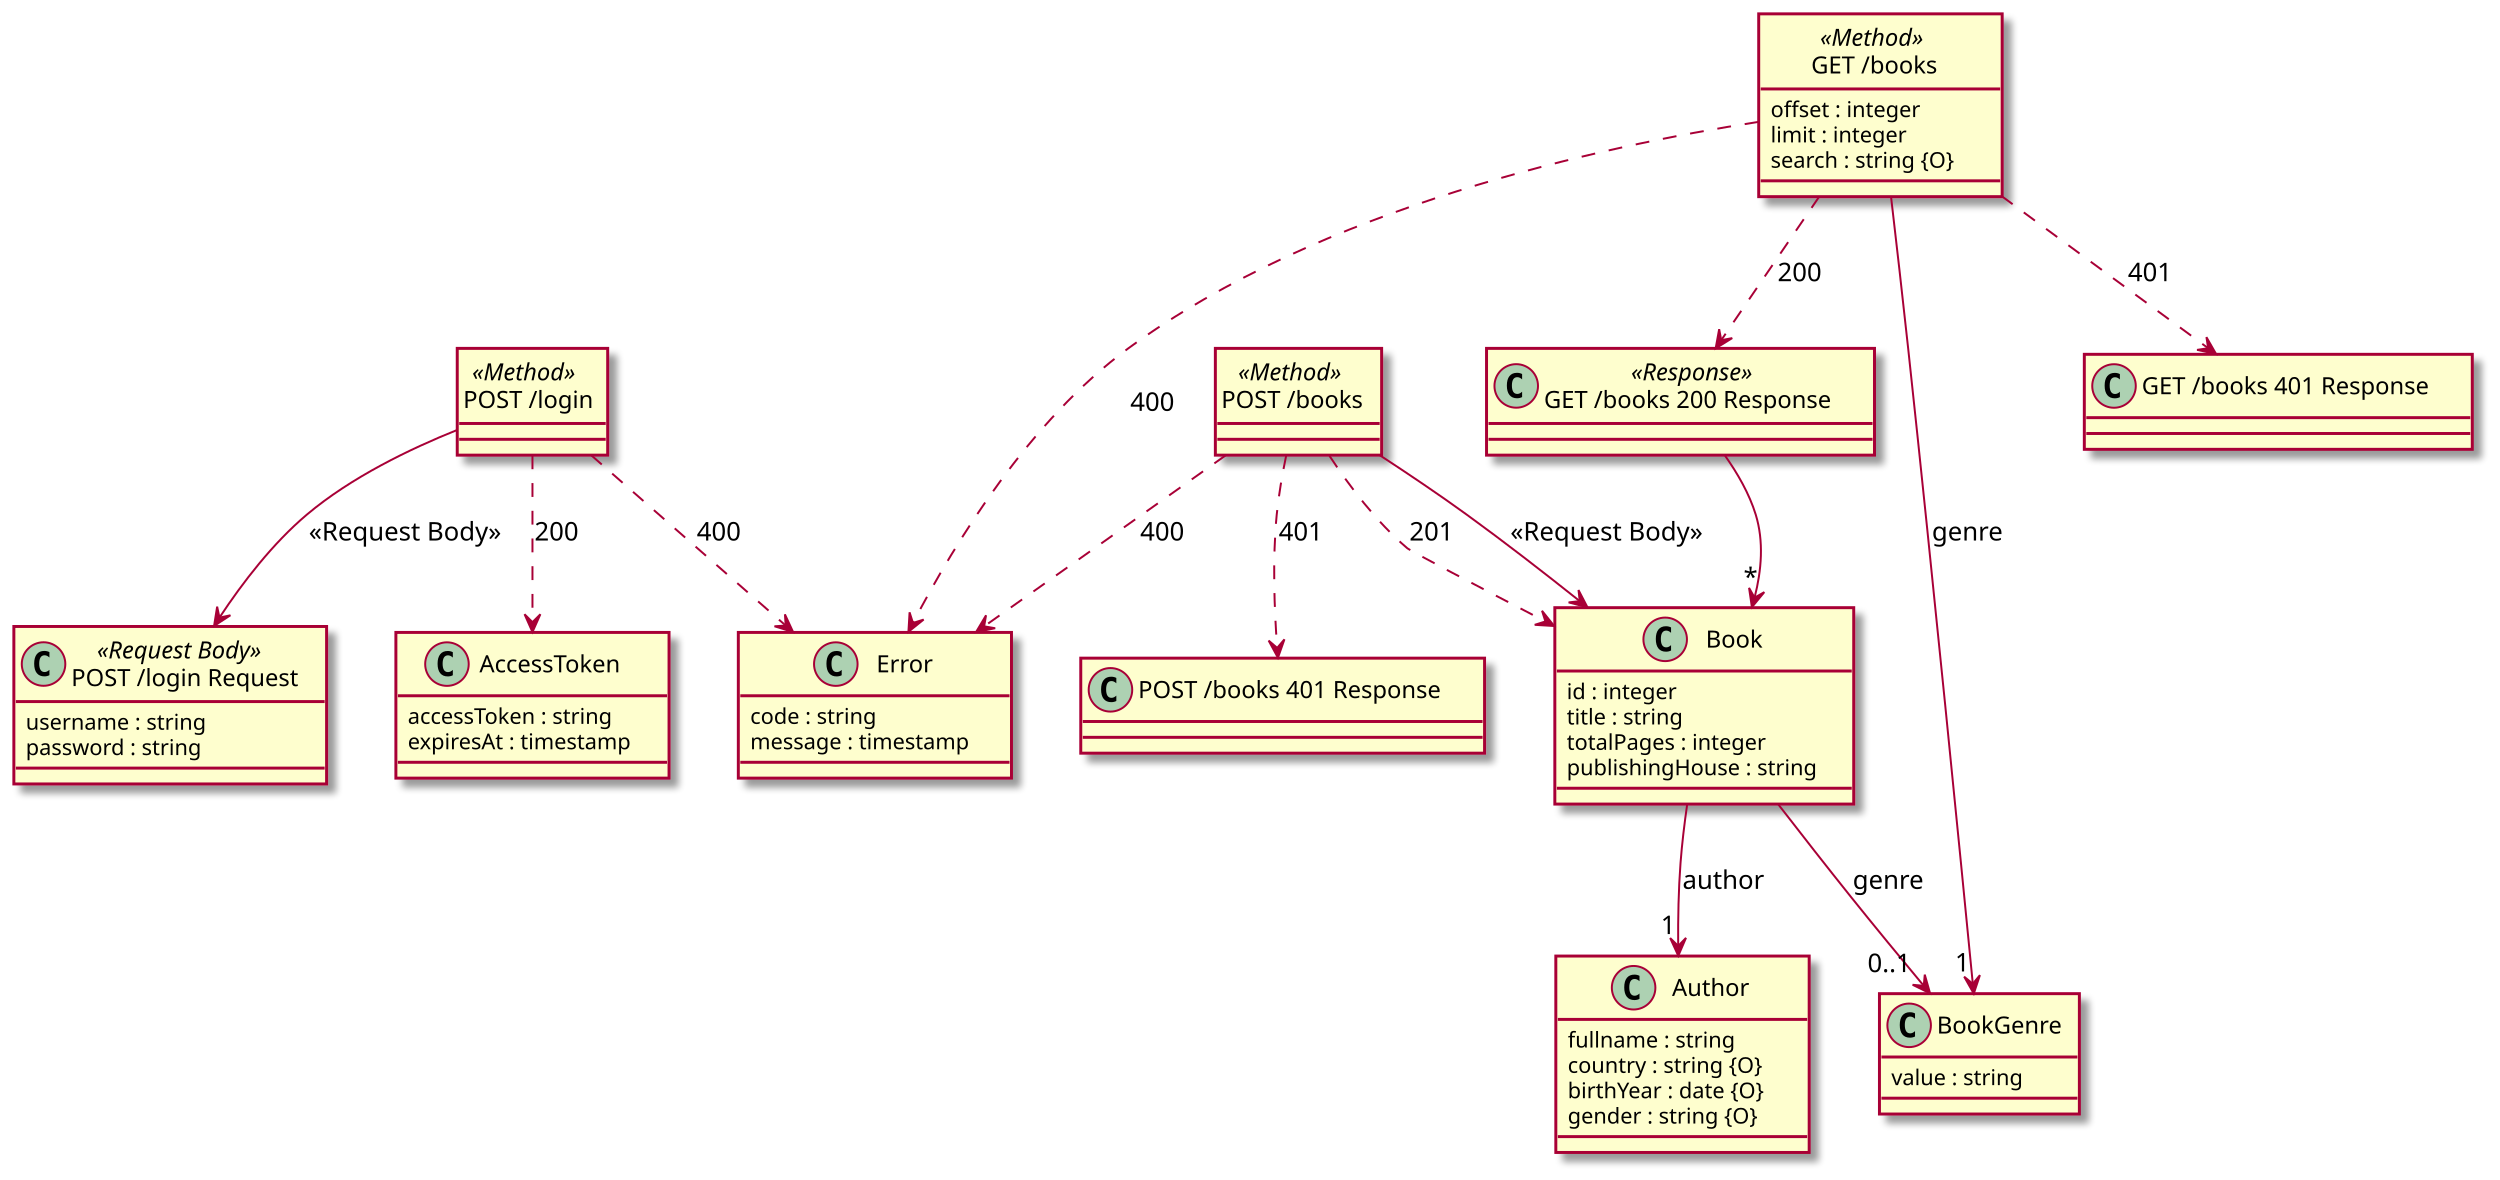
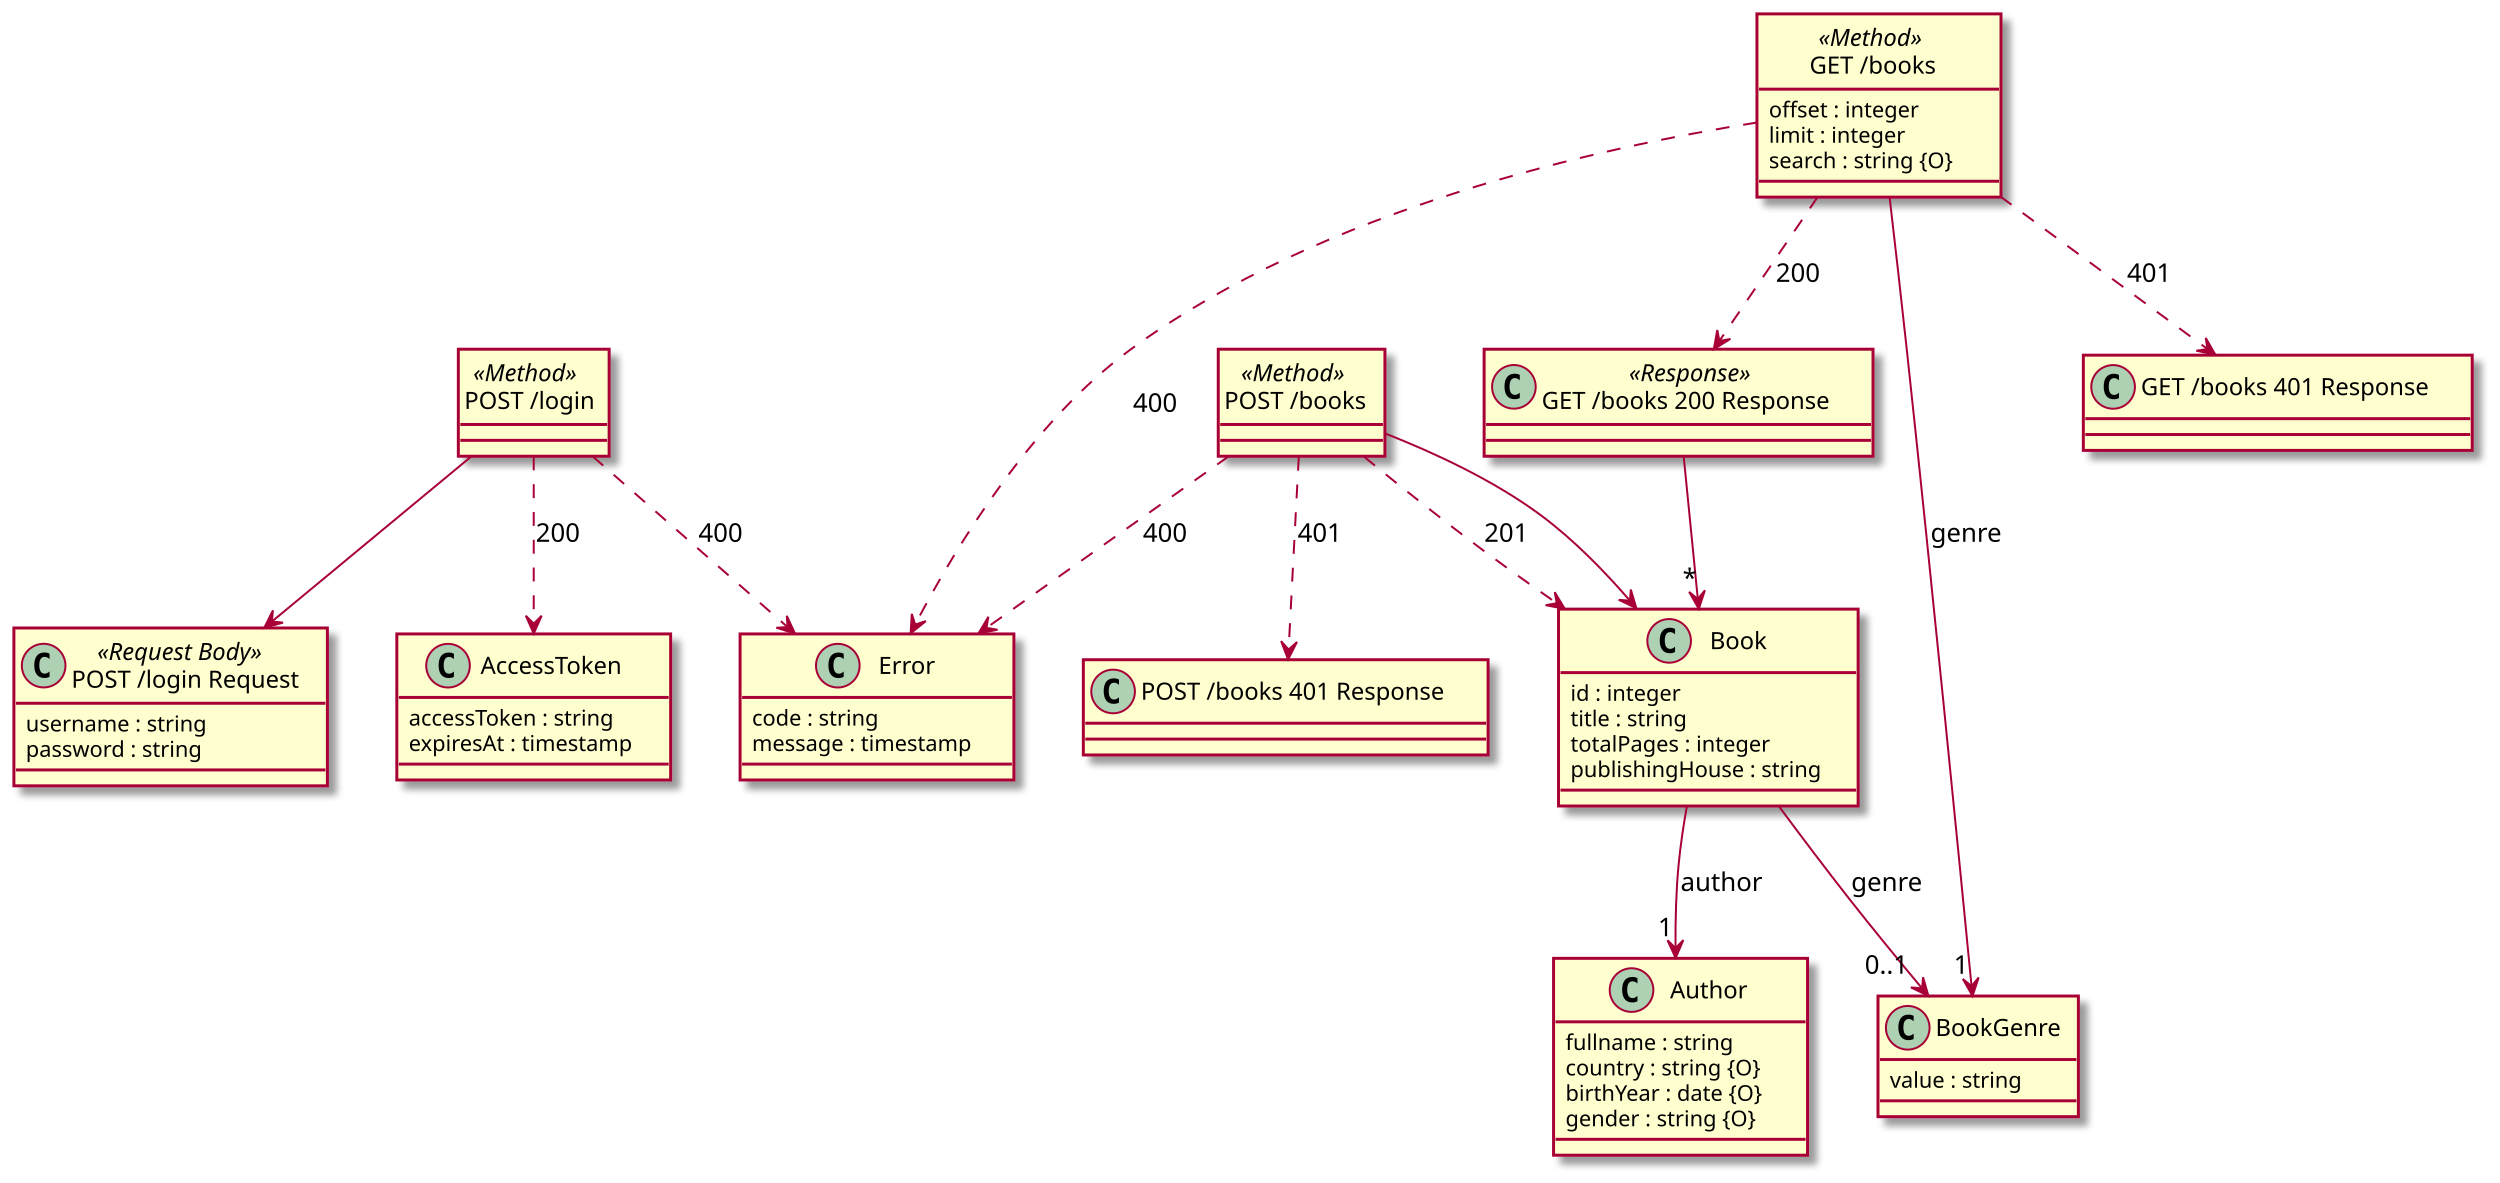
- <svg xmlns="http://www.w3.org/2000/svg" contentScriptType="application/ecmascript" contentStyleType="text/css" height="596px" preserveAspectRatio="none" style="width:1263px;height:596px;" version="1.1" viewBox="0 0 1263 596" width="1263px" zoomAndPan="magnify">
+ <svg xmlns="http://www.w3.org/2000/svg" contentScriptType="application/ecmascript" contentStyleType="text/css" height="596px" preserveAspectRatio="none" style="width:1260px;height:596px;" version="1.1" viewBox="0 0 1260 596" width="1260px" zoomAndPan="magnify">
  <defs>
-     <filter height="300%" id="f1q7yj59tiobfk" width="300%" x="-1" y="-1">
+     <filter height="300%" id="ftw6ays16oksc" width="300%" x="-1" y="-1">
      <feGaussianBlur result="blurOut" stdDeviation="2.0" />
      <feColorMatrix in="blurOut" result="blurOut2" type="matrix" values="0 0 0 0 0 0 0 0 0 0 0 0 0 0 0 0 0 0 .4 0" />
      <feOffset dx="4.0" dy="4.0" in="blurOut2" result="blurOut3" />
      <feBlend in="SourceGraphic" in2="blurOut3" mode="normal" />
    </filter>
  </defs>
  <g>
-     <rect codeLine="3" fill="#FEFECE" filter="url(#f1q7yj59tiobfk)" height="73.609" id="AccessToken" style="stroke:#A80036;stroke-width:1.5;" width="138" x="200" y="319.5" />
+     <rect codeLine="3" fill="#FEFECE" filter="url(#ftw6ays16oksc)" height="73.609" id="AccessToken" style="stroke:#A80036;stroke-width:1.5;" width="138" x="200" y="319.5" />
    <ellipse cx="225.8" cy="335.5" fill="#ADD1B2" rx="11" ry="11" style="stroke:#A80036;stroke-width:1.0;" />
    <path d="M228.769,341.141 Q228.191,341.438 227.55,341.586 Q226.909,341.734 226.206,341.734 Q223.706,341.734 222.386,340.086 Q221.066,338.438 221.066,335.312 Q221.066,332.188 222.386,330.531 Q223.706,328.875 226.206,328.875 Q226.909,328.875 227.558,329.031 Q228.206,329.188 228.769,329.484 L228.769,332.203 Q228.144,331.625 227.55,331.352 Q226.956,331.078 226.331,331.078 Q224.988,331.078 224.3,332.148 Q223.613,333.219 223.613,335.312 Q223.613,337.406 224.3,338.477 Q224.988,339.547 226.331,339.547 Q226.956,339.547 227.55,339.273 Q228.144,339 228.769,338.422 L228.769,341.141 Z " fill="#000000" />
    <text fill="#000000" font-family="sans-serif" font-size="12" lengthAdjust="spacing" textLength="82" x="242.2" y="339.654">AccessToken</text>
    <line style="stroke:#A80036;stroke-width:1.5;" x1="201" x2="337" y1="351.5" y2="351.5" />
    <text fill="#000000" font-family="sans-serif" font-size="11" lengthAdjust="spacing" textLength="119" x="206" y="365.71">accessToken : string</text>
    <text fill="#000000" font-family="sans-serif" font-size="11" lengthAdjust="spacing" textLength="126" x="206" y="378.515">expiresAt : timestamp</text>
    <line style="stroke:#A80036;stroke-width:1.5;" x1="201" x2="337" y1="385.109" y2="385.109" />
-     <rect codeLine="8" fill="#FEFECE" filter="url(#f1q7yj59tiobfk)" height="73.609" id="Error" style="stroke:#A80036;stroke-width:1.5;" width="138" x="373" y="319.5" />
+     <rect codeLine="8" fill="#FEFECE" filter="url(#ftw6ays16oksc)" height="73.609" id="Error" style="stroke:#A80036;stroke-width:1.5;" width="138" x="373" y="319.5" />
    <ellipse cx="422.25" cy="335.5" fill="#ADD1B2" rx="11" ry="11" style="stroke:#A80036;stroke-width:1.0;" />
    <path d="M425.219,341.141 Q424.641,341.438 424,341.586 Q423.359,341.734 422.656,341.734 Q420.156,341.734 418.836,340.086 Q417.516,338.438 417.516,335.312 Q417.516,332.188 418.836,330.531 Q420.156,328.875 422.656,328.875 Q423.359,328.875 424.008,329.031 Q424.656,329.188 425.219,329.484 L425.219,332.203 Q424.594,331.625 424,331.352 Q423.406,331.078 422.781,331.078 Q421.438,331.078 420.75,332.148 Q420.062,333.219 420.062,335.312 Q420.062,337.406 420.75,338.477 Q421.438,339.547 422.781,339.547 Q423.406,339.547 424,339.273 Q424.594,339 425.219,338.422 L425.219,341.141 Z " fill="#000000" />
    <text fill="#000000" font-family="sans-serif" font-size="12" lengthAdjust="spacing" textLength="31" x="442.75" y="339.654">Error</text>
    <line style="stroke:#A80036;stroke-width:1.5;" x1="374" x2="510" y1="351.5" y2="351.5" />
    <text fill="#000000" font-family="sans-serif" font-size="11" lengthAdjust="spacing" textLength="72" x="379" y="365.71">code : string</text>
    <text fill="#000000" font-family="sans-serif" font-size="11" lengthAdjust="spacing" textLength="126" x="379" y="378.515">message : timestamp</text>
    <line style="stroke:#A80036;stroke-width:1.5;" x1="374" x2="510" y1="385.109" y2="385.109" />
-     <rect codeLine="13" fill="#FEFECE" filter="url(#f1q7yj59tiobfk)" height="99.219" id="Author" style="stroke:#A80036;stroke-width:1.5;" width="128" x="786" y="483" />
-     <ellipse cx="825.3" cy="499" fill="#ADD1B2" rx="11" ry="11" style="stroke:#A80036;stroke-width:1.0;" />
-     <path d="M828.269,504.641 Q827.691,504.938 827.05,505.086 Q826.409,505.234 825.706,505.234 Q823.206,505.234 821.886,503.586 Q820.566,501.938 820.566,498.812 Q820.566,495.688 821.886,494.031 Q823.206,492.375 825.706,492.375 Q826.409,492.375 827.058,492.531 Q827.706,492.688 828.269,492.984 L828.269,495.703 Q827.644,495.125 827.05,494.852 Q826.456,494.578 825.831,494.578 Q824.487,494.578 823.8,495.648 Q823.112,496.719 823.112,498.812 Q823.112,500.906 823.8,501.977 Q824.487,503.047 825.831,503.047 Q826.456,503.047 827.05,502.773 Q827.644,502.5 828.269,501.922 L828.269,504.641 Z " fill="#000000" />
-     <text fill="#000000" font-family="sans-serif" font-size="12" lengthAdjust="spacing" textLength="42" x="844.7" y="503.154">Author</text>
-     <line style="stroke:#A80036;stroke-width:1.5;" x1="787" x2="913" y1="515" y2="515" />
-     <text fill="#000000" font-family="sans-serif" font-size="11" lengthAdjust="spacing" textLength="94" x="792" y="529.21">fullname : string</text>
-     <text fill="#000000" font-family="sans-serif" font-size="11" lengthAdjust="spacing" textLength="114" x="792" y="542.015">country : string {O}</text>
-     <text fill="#000000" font-family="sans-serif" font-size="11" lengthAdjust="spacing" textLength="116" x="792" y="554.82">birthYear : date {O}</text>
-     <text fill="#000000" font-family="sans-serif" font-size="11" lengthAdjust="spacing" textLength="112" x="792" y="567.625">gender : string {O}</text>
-     <line style="stroke:#A80036;stroke-width:1.5;" x1="787" x2="913" y1="574.219" y2="574.219" />
-     <rect codeLine="20" fill="#FEFECE" filter="url(#f1q7yj59tiobfk)" height="60.805" id="BookGenre" style="stroke:#A80036;stroke-width:1.5;" width="101" x="949.5" y="502" />
-     <ellipse cx="964.5" cy="518" fill="#ADD1B2" rx="11" ry="11" style="stroke:#A80036;stroke-width:1.0;" />
-     <path d="M967.469,523.641 Q966.891,523.938 966.25,524.086 Q965.609,524.234 964.906,524.234 Q962.406,524.234 961.086,522.586 Q959.766,520.938 959.766,517.812 Q959.766,514.688 961.086,513.031 Q962.406,511.375 964.906,511.375 Q965.609,511.375 966.258,511.531 Q966.906,511.688 967.469,511.984 L967.469,514.703 Q966.844,514.125 966.25,513.852 Q965.656,513.578 965.031,513.578 Q963.688,513.578 963,514.648 Q962.312,515.719 962.312,517.812 Q962.312,519.906 963,520.977 Q963.688,522.047 965.031,522.047 Q965.656,522.047 966.25,521.773 Q966.844,521.5 967.469,520.922 L967.469,523.641 Z " fill="#000000" />
-     <text fill="#000000" font-family="sans-serif" font-size="12" lengthAdjust="spacing" textLength="69" x="978.5" y="522.154">BookGenre</text>
-     <line style="stroke:#A80036;stroke-width:1.5;" x1="950.5" x2="1049.5" y1="534" y2="534" />
-     <text fill="#000000" font-family="sans-serif" font-size="11" lengthAdjust="spacing" textLength="75" x="955.5" y="548.21">value : string</text>
-     <line style="stroke:#A80036;stroke-width:1.5;" x1="950.5" x2="1049.5" y1="554.805" y2="554.805" />
-     <rect codeLine="24" fill="#FEFECE" filter="url(#f1q7yj59tiobfk)" height="99.219" id="Book" style="stroke:#A80036;stroke-width:1.5;" width="151" x="785.5" y="307" />
+     <rect codeLine="13" fill="#FEFECE" filter="url(#ftw6ays16oksc)" height="99.219" id="Author" style="stroke:#A80036;stroke-width:1.5;" width="128" x="783" y="483" />
+     <ellipse cx="822.3" cy="499" fill="#ADD1B2" rx="11" ry="11" style="stroke:#A80036;stroke-width:1.0;" />
+     <path d="M825.269,504.641 Q824.691,504.938 824.05,505.086 Q823.409,505.234 822.706,505.234 Q820.206,505.234 818.886,503.586 Q817.566,501.938 817.566,498.812 Q817.566,495.688 818.886,494.031 Q820.206,492.375 822.706,492.375 Q823.409,492.375 824.058,492.531 Q824.706,492.688 825.269,492.984 L825.269,495.703 Q824.644,495.125 824.05,494.852 Q823.456,494.578 822.831,494.578 Q821.487,494.578 820.8,495.648 Q820.112,496.719 820.112,498.812 Q820.112,500.906 820.8,501.977 Q821.487,503.047 822.831,503.047 Q823.456,503.047 824.05,502.773 Q824.644,502.5 825.269,501.922 L825.269,504.641 Z " fill="#000000" />
+     <text fill="#000000" font-family="sans-serif" font-size="12" lengthAdjust="spacing" textLength="42" x="841.7" y="503.154">Author</text>
+     <line style="stroke:#A80036;stroke-width:1.5;" x1="784" x2="910" y1="515" y2="515" />
+     <text fill="#000000" font-family="sans-serif" font-size="11" lengthAdjust="spacing" textLength="94" x="789" y="529.21">fullname : string</text>
+     <text fill="#000000" font-family="sans-serif" font-size="11" lengthAdjust="spacing" textLength="114" x="789" y="542.015">country : string {O}</text>
+     <text fill="#000000" font-family="sans-serif" font-size="11" lengthAdjust="spacing" textLength="116" x="789" y="554.82">birthYear : date {O}</text>
+     <text fill="#000000" font-family="sans-serif" font-size="11" lengthAdjust="spacing" textLength="112" x="789" y="567.625">gender : string {O}</text>
+     <line style="stroke:#A80036;stroke-width:1.5;" x1="784" x2="910" y1="574.219" y2="574.219" />
+     <rect codeLine="20" fill="#FEFECE" filter="url(#ftw6ays16oksc)" height="60.805" id="BookGenre" style="stroke:#A80036;stroke-width:1.5;" width="101" x="946.5" y="502" />
+     <ellipse cx="961.5" cy="518" fill="#ADD1B2" rx="11" ry="11" style="stroke:#A80036;stroke-width:1.0;" />
+     <path d="M964.469,523.641 Q963.891,523.938 963.25,524.086 Q962.609,524.234 961.906,524.234 Q959.406,524.234 958.086,522.586 Q956.766,520.938 956.766,517.812 Q956.766,514.688 958.086,513.031 Q959.406,511.375 961.906,511.375 Q962.609,511.375 963.258,511.531 Q963.906,511.688 964.469,511.984 L964.469,514.703 Q963.844,514.125 963.25,513.852 Q962.656,513.578 962.031,513.578 Q960.688,513.578 960,514.648 Q959.312,515.719 959.312,517.812 Q959.312,519.906 960,520.977 Q960.688,522.047 962.031,522.047 Q962.656,522.047 963.25,521.773 Q963.844,521.5 964.469,520.922 L964.469,523.641 Z " fill="#000000" />
+     <text fill="#000000" font-family="sans-serif" font-size="12" lengthAdjust="spacing" textLength="69" x="975.5" y="522.154">BookGenre</text>
+     <line style="stroke:#A80036;stroke-width:1.5;" x1="947.5" x2="1046.5" y1="534" y2="534" />
+     <text fill="#000000" font-family="sans-serif" font-size="11" lengthAdjust="spacing" textLength="75" x="952.5" y="548.21">value : string</text>
+     <line style="stroke:#A80036;stroke-width:1.5;" x1="947.5" x2="1046.5" y1="554.805" y2="554.805" />
+     <rect codeLine="24" fill="#FEFECE" filter="url(#ftw6ays16oksc)" height="99.219" id="Book" style="stroke:#A80036;stroke-width:1.5;" width="151" x="785.5" y="307" />
    <ellipse cx="841.25" cy="323" fill="#ADD1B2" rx="11" ry="11" style="stroke:#A80036;stroke-width:1.0;" />
    <path d="M844.219,328.641 Q843.641,328.938 843,329.086 Q842.359,329.234 841.656,329.234 Q839.156,329.234 837.836,327.586 Q836.516,325.938 836.516,322.812 Q836.516,319.688 837.836,318.031 Q839.156,316.375 841.656,316.375 Q842.359,316.375 843.008,316.531 Q843.656,316.688 844.219,316.984 L844.219,319.703 Q843.594,319.125 843,318.852 Q842.406,318.578 841.781,318.578 Q840.438,318.578 839.75,319.648 Q839.062,320.719 839.062,322.812 Q839.062,324.906 839.75,325.977 Q840.438,327.047 841.781,327.047 Q842.406,327.047 843,326.773 Q843.594,326.5 844.219,325.922 L844.219,328.641 Z " fill="#000000" />
    <text fill="#000000" font-family="sans-serif" font-size="12" lengthAdjust="spacing" textLength="31" x="861.75" y="327.154">Book</text>
    <line style="stroke:#A80036;stroke-width:1.5;" x1="786.5" x2="935.5" y1="339" y2="339" />
    <text fill="#000000" font-family="sans-serif" font-size="11" lengthAdjust="spacing" textLength="62" x="791.5" y="353.21">id : integer</text>
    <text fill="#000000" font-family="sans-serif" font-size="11" lengthAdjust="spacing" textLength="66" x="791.5" y="366.015">title : string</text>
    <text fill="#000000" font-family="sans-serif" font-size="11" lengthAdjust="spacing" textLength="112" x="791.5" y="378.82">totalPages : integer</text>
    <text fill="#000000" font-family="sans-serif" font-size="11" lengthAdjust="spacing" textLength="139" x="791.5" y="391.625">publishingHouse : string</text>
    <line style="stroke:#A80036;stroke-width:1.5;" x1="786.5" x2="935.5" y1="398.219" y2="398.219" />
-     <rect codeLine="36" fill="#FEFECE" filter="url(#f1q7yj59tiobfk)" height="53.938" id="POST /login" style="stroke:#A80036;stroke-width:1.5;" width="76" x="231" y="176" />
+     <rect codeLine="36" fill="#FEFECE" filter="url(#ftw6ays16oksc)" height="53.938" id="POST /login" style="stroke:#A80036;stroke-width:1.5;" width="76" x="231" y="176" />
    <text fill="#000000" font-family="sans-serif" font-size="12" font-style="italic" lengthAdjust="spacing" textLength="61" x="238.5" y="192.139">«Method»</text>
    <text fill="#000000" font-family="sans-serif" font-size="12" lengthAdjust="spacing" textLength="70" x="234" y="206.107">POST /login</text>
    <line style="stroke:#A80036;stroke-width:1.5;" x1="232" x2="306" y1="213.938" y2="213.938" />
    <line style="stroke:#A80036;stroke-width:1.5;" x1="232" x2="306" y1="221.938" y2="221.938" />
-     <rect codeLine="43" fill="#FEFECE" filter="url(#f1q7yj59tiobfk)" height="79.547" id="POST /login Request" style="stroke:#A80036;stroke-width:1.5;" width="158" x="7" y="316.5" />
+     <rect codeLine="43" fill="#FEFECE" filter="url(#ftw6ays16oksc)" height="79.547" id="POST /login Request" style="stroke:#A80036;stroke-width:1.5;" width="158" x="7" y="316.5" />
    <ellipse cx="22" cy="335.469" fill="#ADD1B2" rx="11" ry="11" style="stroke:#A80036;stroke-width:1.0;" />
    <path d="M24.969,341.109 Q24.391,341.406 23.75,341.555 Q23.109,341.703 22.406,341.703 Q19.906,341.703 18.586,340.055 Q17.266,338.406 17.266,335.281 Q17.266,332.156 18.586,330.5 Q19.906,328.844 22.406,328.844 Q23.109,328.844 23.758,329 Q24.406,329.156 24.969,329.453 L24.969,332.172 Q24.344,331.594 23.75,331.32 Q23.156,331.047 22.531,331.047 Q21.188,331.047 20.5,332.117 Q19.812,333.188 19.812,335.281 Q19.812,337.375 20.5,338.445 Q21.188,339.516 22.531,339.516 Q23.156,339.516 23.75,339.242 Q24.344,338.969 24.969,338.391 L24.969,341.109 Z " fill="#000000" />
    <text fill="#000000" font-family="sans-serif" font-size="12" font-style="italic" lengthAdjust="spacing" textLength="100" x="49" y="332.639">«Request Body»</text>
    <text fill="#000000" font-family="sans-serif" font-size="12" lengthAdjust="spacing" textLength="126" x="36" y="346.607">POST /login Request</text>
    <line style="stroke:#A80036;stroke-width:1.5;" x1="8" x2="164" y1="354.438" y2="354.438" />
    <text fill="#000000" font-family="sans-serif" font-size="11" lengthAdjust="spacing" textLength="103" x="13" y="368.648">username : string</text>
    <text fill="#000000" font-family="sans-serif" font-size="11" lengthAdjust="spacing" textLength="101" x="13" y="381.453">password : string</text>
    <line style="stroke:#A80036;stroke-width:1.5;" x1="8" x2="164" y1="388.047" y2="388.047" />
-     <rect codeLine="50" fill="#FEFECE" filter="url(#f1q7yj59tiobfk)" height="92.352" id="GET /books" style="stroke:#A80036;stroke-width:1.5;" width="123" x="888.5" y="7" />
-     <text fill="#000000" font-family="sans-serif" font-size="12" font-style="italic" lengthAdjust="spacing" textLength="61" x="919.5" y="23.139">«Method»</text>
-     <text fill="#000000" font-family="sans-serif" font-size="12" lengthAdjust="spacing" textLength="70" x="915" y="37.107">GET /books</text>
-     <line style="stroke:#A80036;stroke-width:1.5;" x1="889.5" x2="1010.5" y1="44.938" y2="44.938" />
-     <text fill="#000000" font-family="sans-serif" font-size="11" lengthAdjust="spacing" textLength="85" x="894.5" y="59.148">offset : integer</text>
-     <text fill="#000000" font-family="sans-serif" font-size="11" lengthAdjust="spacing" textLength="76" x="894.5" y="71.953">limit : integer</text>
-     <text fill="#000000" font-family="sans-serif" font-size="11" lengthAdjust="spacing" textLength="111" x="894.5" y="84.757">search : string {O}</text>
-     <line style="stroke:#A80036;stroke-width:1.5;" x1="889.5" x2="1010.5" y1="91.352" y2="91.352" />
-     <rect codeLine="56" fill="#FEFECE" filter="url(#f1q7yj59tiobfk)" height="53.938" id="GET /books 200 Response" style="stroke:#A80036;stroke-width:1.5;" width="196" x="751" y="176" />
-     <ellipse cx="766" cy="194.969" fill="#ADD1B2" rx="11" ry="11" style="stroke:#A80036;stroke-width:1.0;" />
-     <path d="M768.969,200.609 Q768.391,200.906 767.75,201.055 Q767.109,201.203 766.406,201.203 Q763.906,201.203 762.586,199.555 Q761.266,197.906 761.266,194.781 Q761.266,191.656 762.586,190 Q763.906,188.344 766.406,188.344 Q767.109,188.344 767.758,188.5 Q768.406,188.656 768.969,188.953 L768.969,191.672 Q768.344,191.094 767.75,190.82 Q767.156,190.547 766.531,190.547 Q765.188,190.547 764.5,191.617 Q763.812,192.688 763.812,194.781 Q763.812,196.875 764.5,197.945 Q765.188,199.016 766.531,199.016 Q767.156,199.016 767.75,198.742 Q768.344,198.469 768.969,197.891 L768.969,200.609 Z " fill="#000000" />
-     <text fill="#000000" font-family="sans-serif" font-size="12" font-style="italic" lengthAdjust="spacing" textLength="76" x="824" y="192.139">«Response»</text>
-     <text fill="#000000" font-family="sans-serif" font-size="12" lengthAdjust="spacing" textLength="164" x="780" y="206.107">GET /books 200 Response</text>
-     <line style="stroke:#A80036;stroke-width:1.5;" x1="752" x2="946" y1="213.938" y2="213.938" />
-     <line style="stroke:#A80036;stroke-width:1.5;" x1="752" x2="946" y1="221.938" y2="221.938" />
-     <rect codeLine="62" fill="#FEFECE" filter="url(#f1q7yj59tiobfk)" height="48" id="GET /books 401 Response" style="stroke:#A80036;stroke-width:1.5;" width="196" x="1053" y="179" />
-     <ellipse cx="1068" cy="195" fill="#ADD1B2" rx="11" ry="11" style="stroke:#A80036;stroke-width:1.0;" />
-     <path d="M1070.969,200.641 Q1070.391,200.938 1069.75,201.086 Q1069.109,201.234 1068.406,201.234 Q1065.906,201.234 1064.586,199.586 Q1063.266,197.938 1063.266,194.812 Q1063.266,191.688 1064.586,190.031 Q1065.906,188.375 1068.406,188.375 Q1069.109,188.375 1069.758,188.531 Q1070.406,188.688 1070.969,188.984 L1070.969,191.703 Q1070.344,191.125 1069.75,190.852 Q1069.156,190.578 1068.531,190.578 Q1067.188,190.578 1066.5,191.648 Q1065.812,192.719 1065.812,194.812 Q1065.812,196.906 1066.5,197.977 Q1067.188,199.047 1068.531,199.047 Q1069.156,199.047 1069.75,198.773 Q1070.344,198.5 1070.969,197.922 L1070.969,200.641 Z " fill="#000000" />
-     <text fill="#000000" font-family="sans-serif" font-size="12" lengthAdjust="spacing" textLength="164" x="1082" y="199.154">GET /books 401 Response</text>
-     <line style="stroke:#A80036;stroke-width:1.5;" x1="1054" x2="1248" y1="211" y2="211" />
-     <line style="stroke:#A80036;stroke-width:1.5;" x1="1054" x2="1248" y1="219" y2="219" />
-     <rect codeLine="68" fill="#FEFECE" filter="url(#f1q7yj59tiobfk)" height="53.938" id="POST /books" style="stroke:#A80036;stroke-width:1.5;" width="84" x="614" y="176" />
+     <rect codeLine="50" fill="#FEFECE" filter="url(#ftw6ays16oksc)" height="92.352" id="GET /books" style="stroke:#A80036;stroke-width:1.5;" width="123" x="885.5" y="7" />
+     <text fill="#000000" font-family="sans-serif" font-size="12" font-style="italic" lengthAdjust="spacing" textLength="61" x="916.5" y="23.139">«Method»</text>
+     <text fill="#000000" font-family="sans-serif" font-size="12" lengthAdjust="spacing" textLength="70" x="912" y="37.107">GET /books</text>
+     <line style="stroke:#A80036;stroke-width:1.5;" x1="886.5" x2="1007.5" y1="44.938" y2="44.938" />
+     <text fill="#000000" font-family="sans-serif" font-size="11" lengthAdjust="spacing" textLength="85" x="891.5" y="59.148">offset : integer</text>
+     <text fill="#000000" font-family="sans-serif" font-size="11" lengthAdjust="spacing" textLength="76" x="891.5" y="71.953">limit : integer</text>
+     <text fill="#000000" font-family="sans-serif" font-size="11" lengthAdjust="spacing" textLength="111" x="891.5" y="84.757">search : string {O}</text>
+     <line style="stroke:#A80036;stroke-width:1.5;" x1="886.5" x2="1007.5" y1="91.352" y2="91.352" />
+     <rect codeLine="56" fill="#FEFECE" filter="url(#ftw6ays16oksc)" height="53.938" id="GET /books 200 Response" style="stroke:#A80036;stroke-width:1.5;" width="196" x="748" y="176" />
+     <ellipse cx="763" cy="194.969" fill="#ADD1B2" rx="11" ry="11" style="stroke:#A80036;stroke-width:1.0;" />
+     <path d="M765.969,200.609 Q765.391,200.906 764.75,201.055 Q764.109,201.203 763.406,201.203 Q760.906,201.203 759.586,199.555 Q758.266,197.906 758.266,194.781 Q758.266,191.656 759.586,190 Q760.906,188.344 763.406,188.344 Q764.109,188.344 764.758,188.5 Q765.406,188.656 765.969,188.953 L765.969,191.672 Q765.344,191.094 764.75,190.82 Q764.156,190.547 763.531,190.547 Q762.188,190.547 761.5,191.617 Q760.812,192.688 760.812,194.781 Q760.812,196.875 761.5,197.945 Q762.188,199.016 763.531,199.016 Q764.156,199.016 764.75,198.742 Q765.344,198.469 765.969,197.891 L765.969,200.609 Z " fill="#000000" />
+     <text fill="#000000" font-family="sans-serif" font-size="12" font-style="italic" lengthAdjust="spacing" textLength="76" x="821" y="192.139">«Response»</text>
+     <text fill="#000000" font-family="sans-serif" font-size="12" lengthAdjust="spacing" textLength="164" x="777" y="206.107">GET /books 200 Response</text>
+     <line style="stroke:#A80036;stroke-width:1.5;" x1="749" x2="943" y1="213.938" y2="213.938" />
+     <line style="stroke:#A80036;stroke-width:1.5;" x1="749" x2="943" y1="221.938" y2="221.938" />
+     <rect codeLine="62" fill="#FEFECE" filter="url(#ftw6ays16oksc)" height="48" id="GET /books 401 Response" style="stroke:#A80036;stroke-width:1.5;" width="196" x="1050" y="179" />
+     <ellipse cx="1065" cy="195" fill="#ADD1B2" rx="11" ry="11" style="stroke:#A80036;stroke-width:1.0;" />
+     <path d="M1067.969,200.641 Q1067.391,200.938 1066.75,201.086 Q1066.109,201.234 1065.406,201.234 Q1062.906,201.234 1061.586,199.586 Q1060.266,197.938 1060.266,194.812 Q1060.266,191.688 1061.586,190.031 Q1062.906,188.375 1065.406,188.375 Q1066.109,188.375 1066.758,188.531 Q1067.406,188.688 1067.969,188.984 L1067.969,191.703 Q1067.344,191.125 1066.75,190.852 Q1066.156,190.578 1065.531,190.578 Q1064.188,190.578 1063.5,191.648 Q1062.812,192.719 1062.812,194.812 Q1062.812,196.906 1063.5,197.977 Q1064.188,199.047 1065.531,199.047 Q1066.156,199.047 1066.75,198.773 Q1067.344,198.5 1067.969,197.922 L1067.969,200.641 Z " fill="#000000" />
+     <text fill="#000000" font-family="sans-serif" font-size="12" lengthAdjust="spacing" textLength="164" x="1079" y="199.154">GET /books 401 Response</text>
+     <line style="stroke:#A80036;stroke-width:1.5;" x1="1051" x2="1245" y1="211" y2="211" />
+     <line style="stroke:#A80036;stroke-width:1.5;" x1="1051" x2="1245" y1="219" y2="219" />
+     <rect codeLine="68" fill="#FEFECE" filter="url(#ftw6ays16oksc)" height="53.938" id="POST /books" style="stroke:#A80036;stroke-width:1.5;" width="84" x="614" y="176" />
    <text fill="#000000" font-family="sans-serif" font-size="12" font-style="italic" lengthAdjust="spacing" textLength="61" x="625.5" y="192.139">«Method»</text>
    <text fill="#000000" font-family="sans-serif" font-size="12" lengthAdjust="spacing" textLength="78" x="617" y="206.107">POST /books</text>
    <line style="stroke:#A80036;stroke-width:1.5;" x1="615" x2="697" y1="213.938" y2="213.938" />
    <line style="stroke:#A80036;stroke-width:1.5;" x1="615" x2="697" y1="221.938" y2="221.938" />
-     <rect codeLine="74" fill="#FEFECE" filter="url(#f1q7yj59tiobfk)" height="48" id="POST /books 401 Response" style="stroke:#A80036;stroke-width:1.5;" width="204" x="546" y="332.5" />
+     <rect codeLine="74" fill="#FEFECE" filter="url(#ftw6ays16oksc)" height="48" id="POST /books 401 Response" style="stroke:#A80036;stroke-width:1.5;" width="204" x="546" y="332.5" />
    <ellipse cx="561" cy="348.5" fill="#ADD1B2" rx="11" ry="11" style="stroke:#A80036;stroke-width:1.0;" />
    <path d="M563.969,354.141 Q563.391,354.438 562.75,354.586 Q562.109,354.734 561.406,354.734 Q558.906,354.734 557.586,353.086 Q556.266,351.438 556.266,348.312 Q556.266,345.188 557.586,343.531 Q558.906,341.875 561.406,341.875 Q562.109,341.875 562.758,342.031 Q563.406,342.188 563.969,342.484 L563.969,345.203 Q563.344,344.625 562.75,344.352 Q562.156,344.078 561.531,344.078 Q560.188,344.078 559.5,345.148 Q558.812,346.219 558.812,348.312 Q558.812,350.406 559.5,351.477 Q560.188,352.547 561.531,352.547 Q562.156,352.547 562.75,352.273 Q563.344,352 563.969,351.422 L563.969,354.141 Z " fill="#000000" />
    <text fill="#000000" font-family="sans-serif" font-size="12" lengthAdjust="spacing" textLength="172" x="575" y="352.654">POST /books 401 Response</text>
    <line style="stroke:#A80036;stroke-width:1.5;" x1="547" x2="749" y1="364.5" y2="364.5" />
    <line style="stroke:#A80036;stroke-width:1.5;" x1="547" x2="749" y1="372.5" y2="372.5" />
-     <path codeLine="31" d="M898.344,406.321 C909.985,421.37 922.935,437.94 935,453 C946.83,467.767 960.119,483.895 971.583,497.67 " fill="none" id="Book-to-BookGenre" style="stroke:#A80036;stroke-width:1.0;" />
-     <polygon fill="#A80036" points="975.079,501.865,972.391,492.39,971.878,498.024,966.245,497.512,975.079,501.865" style="stroke:#A80036;stroke-width:1.0;" />
-     <text fill="#000000" font-family="sans-serif" font-size="13" lengthAdjust="spacing" textLength="37" x="936" y="449.067">genre</text>
-     <text fill="#000000" font-family="sans-serif" font-size="13" lengthAdjust="spacing" textLength="24" x="943.464" y="491.101">0..1</text>
-     <path codeLine="33" d="M852.359,406.362 C850.96,416.147 849.731,426.377 849,436 C847.98,449.428 847.707,463.948 847.811,477.516 " fill="none" id="Book-to-Author" style="stroke:#A80036;stroke-width:1.0;" />
-     <polygon fill="#A80036" points="847.872,482.864,851.769,473.819,847.815,477.864,843.769,473.91,847.872,482.864" style="stroke:#A80036;stroke-width:1.0;" />
-     <text fill="#000000" font-family="sans-serif" font-size="13" lengthAdjust="spacing" textLength="42" x="850" y="449.067">author</text>
-     <text fill="#000000" font-family="sans-serif" font-size="13" lengthAdjust="spacing" textLength="8" x="839.01" y="471.89">1</text>
+     <path codeLine="31" d="M896.633,406.455 C907.795,421.509 920.265,438.048 932,453 C943.682,467.884 956.947,484.031 968.433,497.789 " fill="none" id="Book-to-BookGenre" style="stroke:#A80036;stroke-width:1.0;" />
+     <polygon fill="#A80036" points="971.937,501.978,969.229,492.508,968.729,498.143,963.094,497.642,971.937,501.978" style="stroke:#A80036;stroke-width:1.0;" />
+     <text fill="#000000" font-family="sans-serif" font-size="13" lengthAdjust="spacing" textLength="37" x="933" y="449.067">genre</text>
+     <text fill="#000000" font-family="sans-serif" font-size="13" lengthAdjust="spacing" textLength="24" x="939.83" y="490.763">0..1</text>
+     <path codeLine="33" d="M850.201,406.289 C848.452,416.08 846.916,426.331 846,436 C844.731,449.407 844.367,463.919 844.463,477.486 " fill="none" id="Book-to-Author" style="stroke:#A80036;stroke-width:1.0;" />
+     <polygon fill="#A80036" points="844.524,482.834,848.418,473.788,844.465,477.834,840.419,473.882,844.524,482.834" style="stroke:#A80036;stroke-width:1.0;" />
+     <text fill="#000000" font-family="sans-serif" font-size="13" lengthAdjust="spacing" textLength="42" x="847" y="449.067">author</text>
+     <text fill="#000000" font-family="sans-serif" font-size="13" lengthAdjust="spacing" textLength="8" x="835.613" y="471.856">1</text>
    <path codeLine="39" d="M269,230.044 C269,253.124 269,287.227 269,314.054 " fill="none" id="POST /login-to-AccessToken" style="stroke:#A80036;stroke-width:1.0;stroke-dasharray:7.0,7.0;" />
    <polygon fill="#A80036" points="269,319.317,273,310.317,269,314.317,265,310.317,269,319.317" style="stroke:#A80036;stroke-width:1.0;" />
    <text fill="#000000" font-family="sans-serif" font-size="13" lengthAdjust="spacing" textLength="24" x="270" y="273.067">200</text>
    <path codeLine="41" d="M298.74,230.044 C325.645,253.605 365.667,288.653 396.575,315.721 " fill="none" id="POST /login-to-Error" style="stroke:#A80036;stroke-width:1.0;stroke-dasharray:7.0,7.0;" />
    <polygon fill="#A80036" points="400.682,319.317,396.547,310.378,396.921,316.023,391.276,316.397,400.682,319.317" style="stroke:#A80036;stroke-width:1.0;" />
    <text fill="#000000" font-family="sans-serif" font-size="13" lengthAdjust="spacing" textLength="24" x="352" y="273.067">400</text>
-     <path codeLine="48" d="M230.861,217.262 C207.309,226.711 177.415,241.087 155,260 C137.85,274.471 122.727,294.076 111.044,311.759 " fill="none" id="POST /login-to-POST /login Request" style="stroke:#A80036;stroke-width:1.0;" />
-     <polygon fill="#A80036" points="108.149,316.209,116.41,310.847,110.876,312.018,109.704,306.484,108.149,316.209" style="stroke:#A80036;stroke-width:1.0;" />
-     <text fill="#000000" font-family="sans-serif" font-size="13" lengthAdjust="spacing" textLength="104" x="156" y="273.067">«Request Body»</text>
-     <path codeLine="59" d="M871.495,230.211 C877.771,239.088 883.756,249.443 887,260 C891.135,273.459 889.96,288.085 886.45,301.753 " fill="none" id="GET /books 200 Response-to-Book" style="stroke:#A80036;stroke-width:1.0;" />
-     <polygon fill="#A80036" points="885.056,306.742,891.331,299.151,886.402,301.926,883.626,296.998,885.056,306.742" style="stroke:#A80036;stroke-width:1.0;" />
-     <text fill="#000000" font-family="sans-serif" font-size="13" lengthAdjust="spacing" textLength="7" x="880.818" y="296.109">*</text>
-     <path codeLine="61" d="M919.148,99.209 C903.117,122.7 883.956,150.778 869.713,171.648 " fill="none" id="GET /books-to-GET /books 200 Response" style="stroke:#A80036;stroke-width:1.0;stroke-dasharray:7.0,7.0;" />
-     <polygon fill="#A80036" points="866.752,175.987,875.129,170.808,869.571,171.857,868.521,166.298,866.752,175.987" style="stroke:#A80036;stroke-width:1.0;" />
-     <text fill="#000000" font-family="sans-serif" font-size="13" lengthAdjust="spacing" textLength="24" x="898" y="142.067">200</text>
-     <path codeLine="64" d="M1011.13,99.008 C1045.25,124.135 1086.57,154.561 1115.42,175.801 " fill="none" id="GET /books-to-GET /books 401 Response" style="stroke:#A80036;stroke-width:1.0;stroke-dasharray:7.0,7.0;" />
-     <polygon fill="#A80036" points="1119.58,178.867,1114.695,170.315,1115.55,175.907,1109.959,176.763,1119.58,178.867" style="stroke:#A80036;stroke-width:1.0;" />
-     <text fill="#000000" font-family="sans-serif" font-size="13" lengthAdjust="spacing" textLength="24" x="1075" y="142.067">401</text>
-     <path codeLine="66" d="M888.321,61.587 C808.318,73.986 667.487,104.772 570,176 C520.405,212.236 482.69,273.578 461.45,314.31 " fill="none" id="GET /books-to-Error" style="stroke:#A80036;stroke-width:1.0;stroke-dasharray:7.0,7.0;" />
-     <polygon fill="#A80036" points="458.941,319.172,466.623,313.009,461.234,314.729,459.514,309.34,458.941,319.172" style="stroke:#A80036;stroke-width:1.0;" />
+     <path codeLine="48" d="M237.541,230.044 C209.947,252.888 169.309,286.531 137.06,313.229 " fill="none" id="POST /login-to-POST /login Request" style="stroke:#A80036;stroke-width:1.0;" />
+     <polygon fill="#A80036" points="133.171,316.449,142.654,313.791,137.022,313.26,137.553,307.628,133.171,316.449" style="stroke:#A80036;stroke-width:1.0;" />
+     <path codeLine="59" d="M848.579,230.044 C850.526,249.711 853.265,277.381 855.677,301.733 " fill="none" id="GET /books 200 Response-to-Book" style="stroke:#A80036;stroke-width:1.0;" />
+     <polygon fill="#A80036" points="856.186,306.875,859.279,297.524,855.693,301.899,851.318,298.313,856.186,306.875" style="stroke:#A80036;stroke-width:1.0;" />
+     <text fill="#000000" font-family="sans-serif" font-size="13" lengthAdjust="spacing" textLength="7" x="848.017" y="295.903">*</text>
+     <path codeLine="61" d="M916.148,99.209 C900.117,122.7 880.956,150.778 866.713,171.648 " fill="none" id="GET /books-to-GET /books 200 Response" style="stroke:#A80036;stroke-width:1.0;stroke-dasharray:7.0,7.0;" />
+     <polygon fill="#A80036" points="863.752,175.987,872.129,170.808,866.571,171.857,865.521,166.298,863.752,175.987" style="stroke:#A80036;stroke-width:1.0;" />
+     <text fill="#000000" font-family="sans-serif" font-size="13" lengthAdjust="spacing" textLength="24" x="895" y="142.067">200</text>
+     <path codeLine="64" d="M1008.13,99.008 C1042.25,124.135 1083.57,154.561 1112.42,175.801 " fill="none" id="GET /books-to-GET /books 401 Response" style="stroke:#A80036;stroke-width:1.0;stroke-dasharray:7.0,7.0;" />
+     <polygon fill="#A80036" points="1116.58,178.867,1111.695,170.315,1112.55,175.907,1106.959,176.763,1116.58,178.867" style="stroke:#A80036;stroke-width:1.0;" />
+     <text fill="#000000" font-family="sans-serif" font-size="13" lengthAdjust="spacing" textLength="24" x="1072" y="142.067">401</text>
+     <path codeLine="66" d="M885.463,61.762 C806.029,74.328 666.569,105.271 570,176 C520.447,212.294 482.722,273.621 461.467,314.334 " fill="none" id="GET /books-to-Error" style="stroke:#A80036;stroke-width:1.0;stroke-dasharray:7.0,7.0;" />
+     <polygon fill="#A80036" points="458.957,319.194,466.642,313.035,461.252,314.752,459.535,309.362,458.957,319.194" style="stroke:#A80036;stroke-width:1.0;" />
    <text fill="#000000" font-family="sans-serif" font-size="13" lengthAdjust="spacing" textLength="24" x="571" y="207.567">400</text>
-     <path codeLine="71" d="M671.654,230.294 C681.548,245.324 695.392,263.756 711,277 C712.682,278.428 745.804,295.795 780.494,313.831 " fill="none" id="POST /books-to-Book" style="stroke:#A80036;stroke-width:1.0;stroke-dasharray:7.0,7.0;" />
-     <polygon fill="#A80036" points="785.173,316.263,779.031,308.564,780.736,313.957,775.342,315.663,785.173,316.263" style="stroke:#A80036;stroke-width:1.0;" />
-     <text fill="#000000" font-family="sans-serif" font-size="13" lengthAdjust="spacing" textLength="24" x="712" y="273.067">201</text>
-     <path codeLine="78" d="M697.146,230.046 C711.237,239.245 726.98,249.834 741,260 C759.837,273.659 779.798,289.121 797.919,303.564 " fill="none" id="POST /books-to-Book-1" style="stroke:#A80036;stroke-width:1.0;" />
-     <polygon fill="#A80036" points="801.998,306.822,797.461,298.08,798.091,303.702,792.469,304.332,801.998,306.822" style="stroke:#A80036;stroke-width:1.0;" />
-     <text fill="#000000" font-family="sans-serif" font-size="13" lengthAdjust="spacing" textLength="104" x="763" y="273.067">«Request Body»</text>
+     <path codeLine="71" d="M687.559,230.255 C704.869,244.415 726.849,262.011 747,277 C758.953,285.891 771.801,295.079 784.411,303.899 " fill="none" id="POST /books-to-Book" style="stroke:#A80036;stroke-width:1.0;stroke-dasharray:7.0,7.0;" />
+     <polygon fill="#A80036" points="788.677,306.875,783.585,298.445,784.576,304.014,779.007,305.006,788.677,306.875" style="stroke:#A80036;stroke-width:1.0;" />
+     <text fill="#000000" font-family="sans-serif" font-size="13" lengthAdjust="spacing" textLength="24" x="748" y="273.067">201</text>
+     <path codeLine="78" d="M698.126,218.481 C722.537,228.054 753.074,242.134 777,260 C793.147,272.058 808.457,287.656 821.475,302.738 " fill="none" id="POST /books-to-Book-1" style="stroke:#A80036;stroke-width:1.0;" />
+     <polygon fill="#A80036" points="824.734,306.558,821.936,297.115,821.489,302.754,815.85,302.307,824.734,306.558" style="stroke:#A80036;stroke-width:1.0;" />
    <path codeLine="73" d="M619.212,230.044 C585.659,253.797 535.615,289.226 497.256,316.382 " fill="none" id="POST /books-to-Error" style="stroke:#A80036;stroke-width:1.0;stroke-dasharray:7.0,7.0;" />
    <polygon fill="#A80036" points="493.111,319.317,502.768,317.38,497.192,316.428,498.144,310.852,493.111,319.317" style="stroke:#A80036;stroke-width:1.0;" />
    <text fill="#000000" font-family="sans-serif" font-size="13" lengthAdjust="spacing" textLength="24" x="576" y="273.067">400</text>
-     <path codeLine="76" d="M649.793,230.055 C647.848,239.436 645.959,250.139 645,260 C642.812,282.486 643.802,308.076 645.207,327.104 " fill="none" id="POST /books-to-POST /books 401 Response" style="stroke:#A80036;stroke-width:1.0;stroke-dasharray:7.0,7.0;" />
-     <polygon fill="#A80036" points="645.612,332.288,648.898,323.003,645.222,327.303,640.922,323.627,645.612,332.288" style="stroke:#A80036;stroke-width:1.0;" />
-     <text fill="#000000" font-family="sans-serif" font-size="13" lengthAdjust="spacing" textLength="24" x="646" y="273.067">401</text>
-     <path codeLine="80" d="M955.329,99.176 C958.005,122.168 961.253,150.564 964,176 C976.699,293.579 990.449,433.185 996.642,496.807 " fill="none" id="GET /books-to-BookGenre" style="stroke:#A80036;stroke-width:1.0;" />
-     <polygon fill="#A80036" points="997.146,501.99,1000.256,492.645,996.662,497.014,992.293,493.42,997.146,501.99" style="stroke:#A80036;stroke-width:1.0;" />
-     <text fill="#000000" font-family="sans-serif" font-size="13" lengthAdjust="spacing" textLength="37" x="976" y="273.067">genre</text>
-     <text fill="#000000" font-family="sans-serif" font-size="13" lengthAdjust="spacing" textLength="8" x="987.647" y="490.779">1</text>
+     <path codeLine="76" d="M654.589,230.21 C654.085,239.606 653.515,250.277 653,260 C651.804,282.58 650.465,308.165 649.474,327.166 " fill="none" id="POST /books-to-POST /books 401 Response" style="stroke:#A80036;stroke-width:1.0;stroke-dasharray:7.0,7.0;" />
+     <polygon fill="#A80036" points="649.205,332.342,653.668,323.562,649.465,327.349,645.678,323.146,649.205,332.342" style="stroke:#A80036;stroke-width:1.0;" />
+     <text fill="#000000" font-family="sans-serif" font-size="13" lengthAdjust="spacing" textLength="24" x="654" y="273.067">401</text>
+     <path codeLine="80" d="M952.329,99.176 C955.005,122.168 958.253,150.564 961,176 C973.699,293.579 987.449,433.185 993.642,496.807 " fill="none" id="GET /books-to-BookGenre" style="stroke:#A80036;stroke-width:1.0;" />
+     <polygon fill="#A80036" points="994.146,501.99,997.256,492.645,993.662,497.014,989.293,493.42,994.146,501.99" style="stroke:#A80036;stroke-width:1.0;" />
+     <text fill="#000000" font-family="sans-serif" font-size="13" lengthAdjust="spacing" textLength="37" x="973" y="273.067">genre</text>
+     <text fill="#000000" font-family="sans-serif" font-size="13" lengthAdjust="spacing" textLength="8" x="984.647" y="490.779">1</text>
  </g>
</svg>
